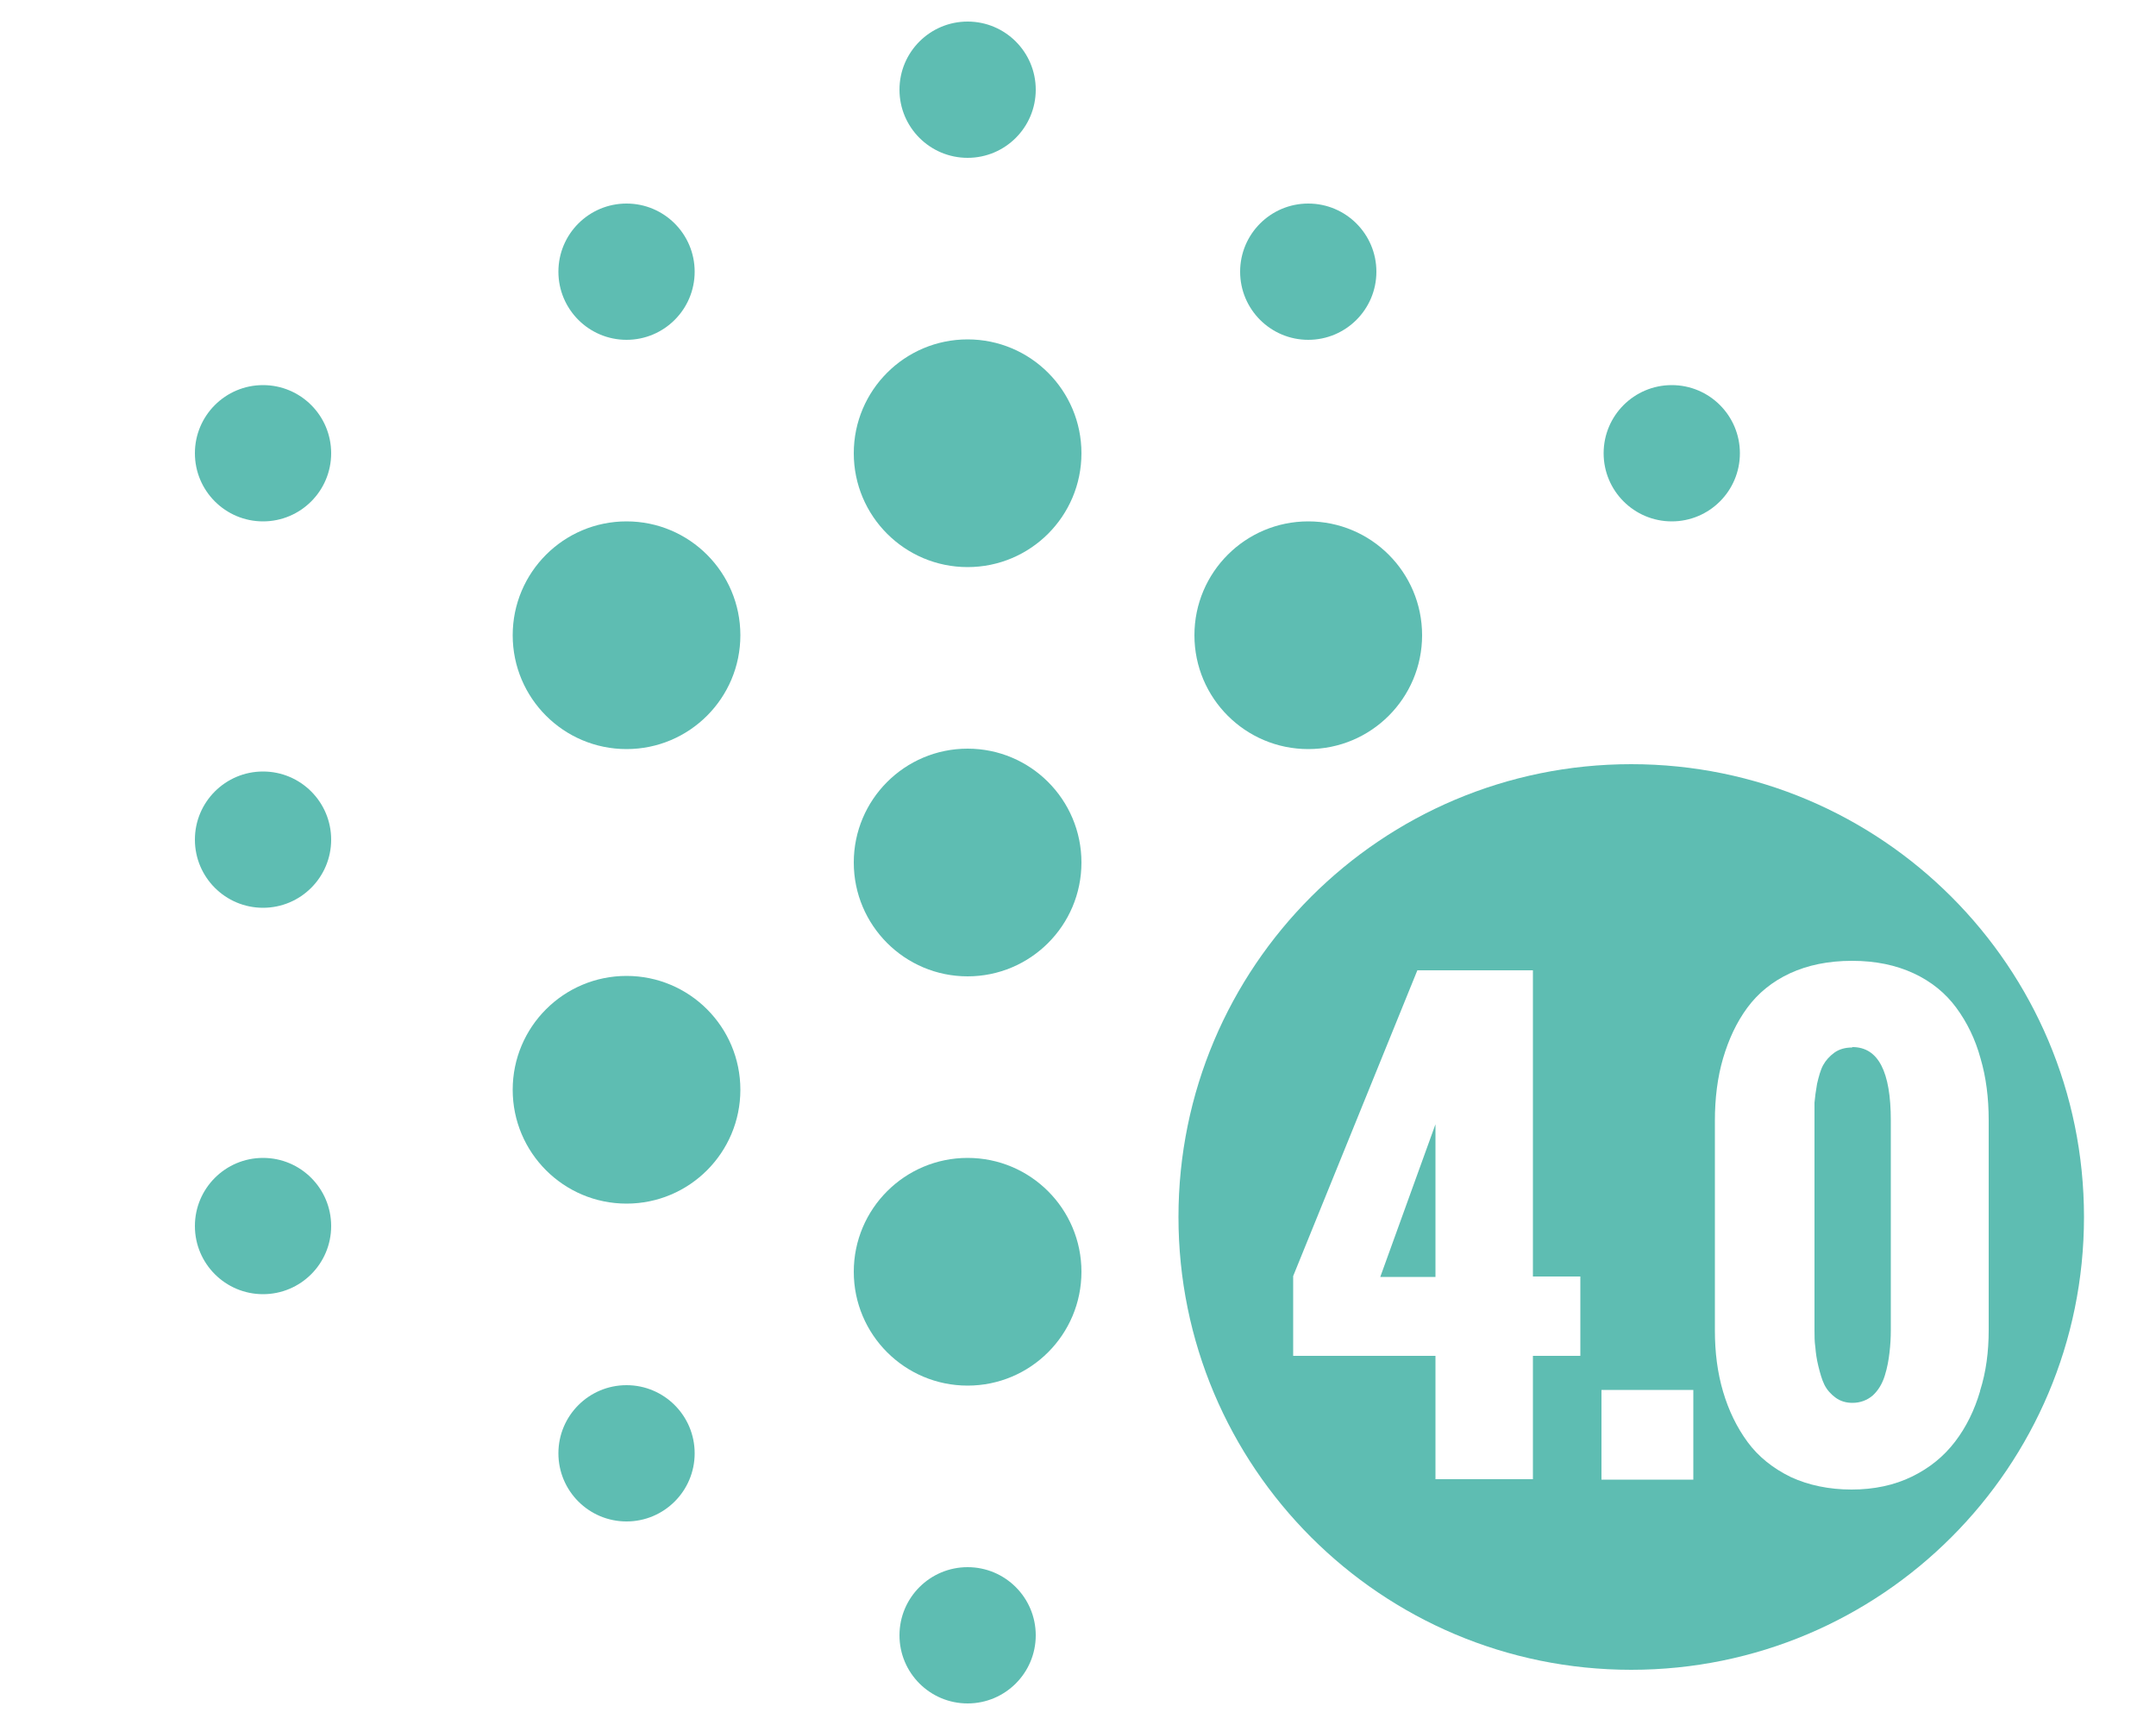
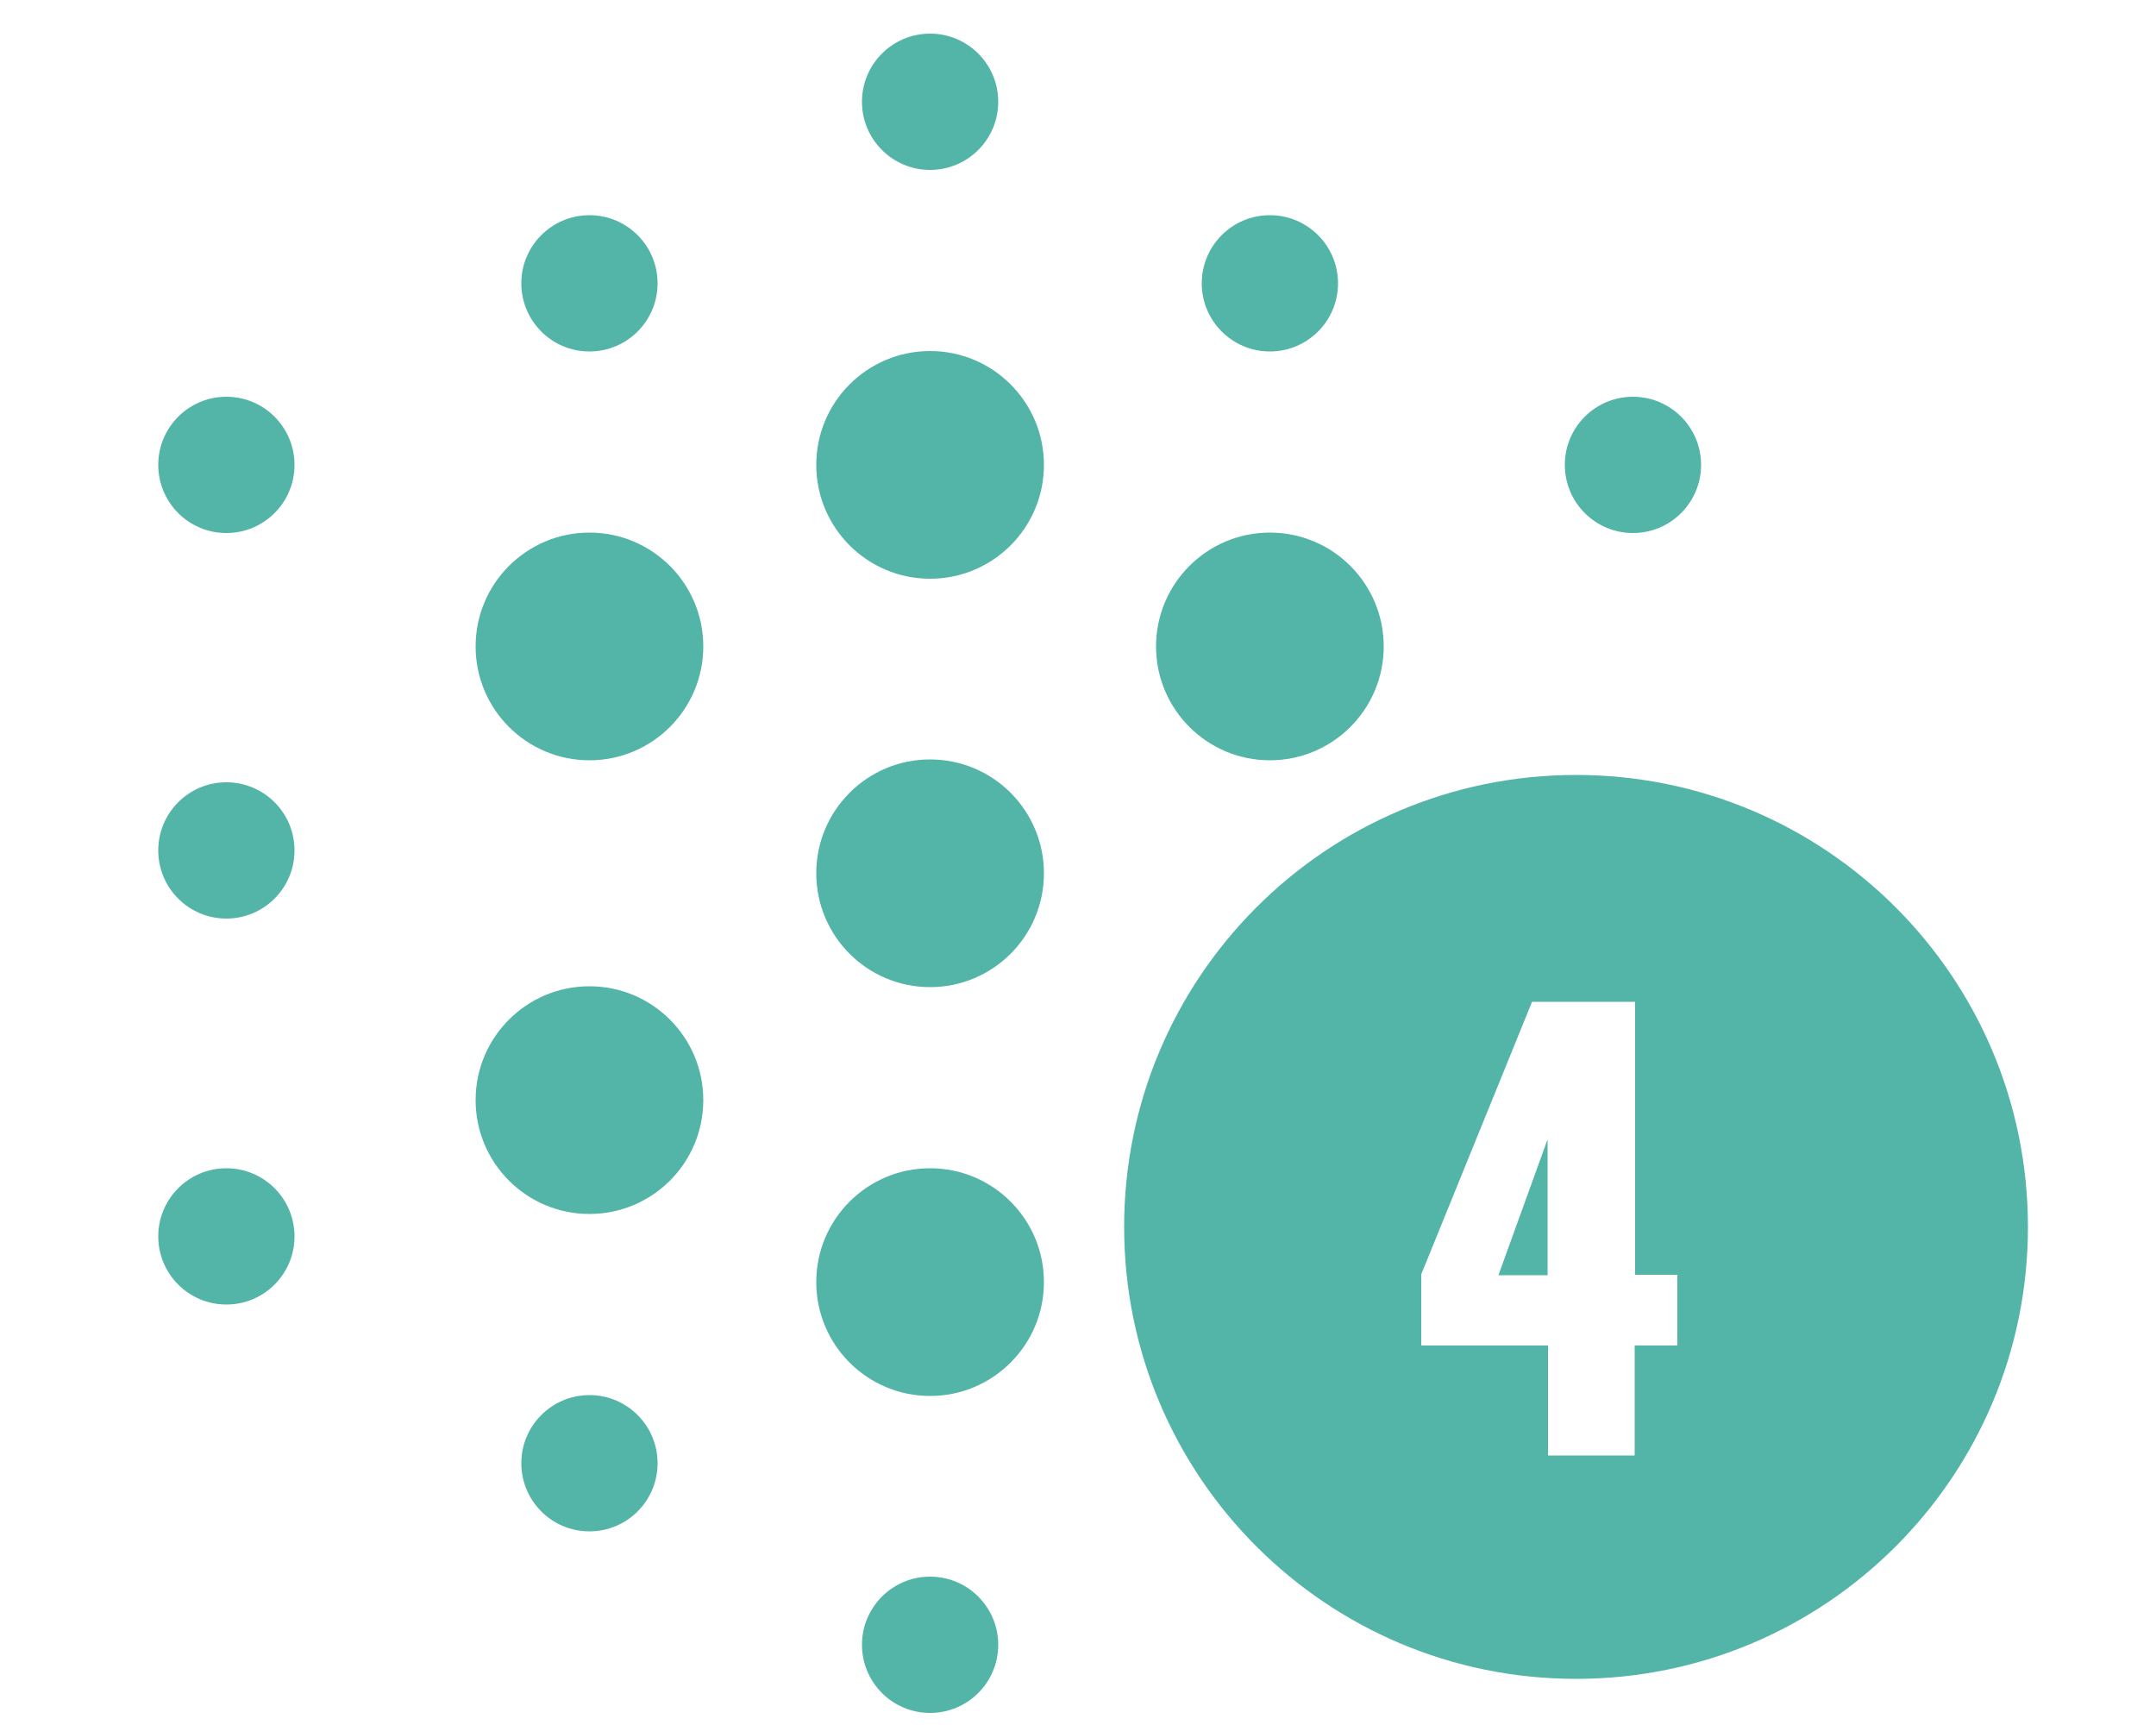
<svg xmlns="http://www.w3.org/2000/svg" id="Layer_1" viewBox="0 0 50 40">
  <defs>
-     <style>.cls-1{fill:#5ebdb2;}</style>
+     <style>.cls-1{fill:#53b4a8;}</style>
  </defs>
-   <circle class="cls-1" cx="22.44" cy="20" r="2.64" />
-   <circle class="cls-1" cx="22.44" cy="10.51" r="2.64" />
-   <circle class="cls-1" cx="22.44" cy="2.08" r="1.58" />
-   <circle class="cls-1" cx="22.44" cy="29.49" r="2.64" />
-   <circle class="cls-1" cx="22.44" cy="37.92" r="1.58" />
-   <circle class="cls-1" cx="38.77" cy="10.51" r="1.58" />
-   <circle class="cls-1" cx="6.1" cy="28.43" r="1.58" />
-   <circle class="cls-1" cx="6.1" cy="10.51" r="1.58" />
-   <circle class="cls-1" cx="6.1" cy="19.47" r="1.58" />
-   <circle class="cls-1" cx="30.34" cy="14.73" r="2.64" />
-   <circle class="cls-1" cx="30.34" cy="6.3" r="1.58" />
-   <circle class="cls-1" cx="14.53" cy="14.73" r="2.64" />
-   <circle class="cls-1" cx="14.53" cy="6.3" r="1.58" />
-   <circle class="cls-1" cx="14.53" cy="25.27" r="2.64" />
-   <circle class="cls-1" cx="14.53" cy="33.7" r="1.58" />
-   <polygon class="cls-1" points="33.29 29.61 33.29 26.07 32.01 29.61 33.29 29.61" />
-   <path class="cls-1" d="M37.83,17.72c-5.8,0-10.5,4.7-10.5,10.5s4.7,10.5,10.5,10.5,10.5-4.7,10.5-10.5-4.7-10.5-10.5-10.5ZM36.65,31.44h-1.1v2.86h-2.26v-2.86h-3.3v-1.85l2.88-7.09h2.68v7.1h1.1v1.83ZM39.27,34.31h-2.13v-2.08h2.13v2.08ZM45.92,32.26c-.13.44-.32.83-.58,1.17-.26.34-.59.61-1,.81-.41.2-.88.3-1.4.3s-1-.1-1.41-.29c-.41-.2-.75-.47-1-.81-.25-.34-.44-.73-.57-1.17-.13-.44-.19-.91-.19-1.42v-4.86c0-.52.06-1.01.19-1.45.13-.44.31-.83.56-1.17s.58-.61.99-.8c.41-.19.89-.29,1.44-.29s1.02.1,1.43.29c.41.19.74.46.99.8.25.34.44.73.56,1.17.13.44.19.92.19,1.44v4.86c0,.5-.06.97-.2,1.41Z" />
-   <path class="cls-1" d="M42.95,24.29c-.16,0-.3.04-.41.12-.11.08-.2.18-.26.29-.06.11-.1.26-.14.43-.03.17-.05.32-.06.44,0,.12,0,.26,0,.41v4.86c0,.14,0,.27.02.4.01.13.03.28.07.44.04.16.08.31.14.43.06.12.15.22.26.3.11.08.24.12.39.12.18,0,.34-.06.47-.17.13-.12.22-.27.28-.46.06-.19.09-.37.11-.54.02-.17.03-.34.03-.52v-4.86c0-1.13-.29-1.7-.89-1.7Z" />
+   <circle class="cls-1" cx="21.57" cy="20.25" r="2.64" />
+   <circle class="cls-1" cx="21.57" cy="10.78" r="2.64" />
+   <circle class="cls-1" cx="21.57" cy="2.36" r="1.58" />
+   <circle class="cls-1" cx="21.57" cy="29.73" r="2.64" />
+   <circle class="cls-1" cx="21.57" cy="38.14" r="1.58" />
+   <circle class="cls-1" cx="37.87" cy="10.78" r="1.58" />
+   <circle class="cls-1" cx="5.25" cy="28.67" r="1.58" />
+   <circle class="cls-1" cx="5.25" cy="10.78" r="1.58" />
+   <circle class="cls-1" cx="5.25" cy="19.72" r="1.58" />
+   <circle class="cls-1" cx="29.45" cy="14.99" r="2.64" />
+   <circle class="cls-1" cx="29.45" cy="6.57" r="1.58" />
+   <circle class="cls-1" cx="13.67" cy="14.99" r="2.64" />
+   <circle class="cls-1" cx="13.67" cy="6.57" r="1.58" />
+   <circle class="cls-1" cx="13.67" cy="25.51" r="2.64" />
+   <circle class="cls-1" cx="13.67" cy="33.93" r="1.58" />
+   <path class="cls-1" d="M36.55,17.97c-5.79,0-10.48,4.69-10.48,10.48s4.69,10.48,10.48,10.48,10.48-4.69,10.48-10.48-4.69-10.48-10.48-10.48ZM38.89,31.2h-.98v2.55h-2.01v-2.55h-2.94v-1.65l2.57-6.32h2.39v6.33h.98v1.63ZM35.89,29.57v-3.15l-1.14,3.15h1.14Z" />
</svg>
